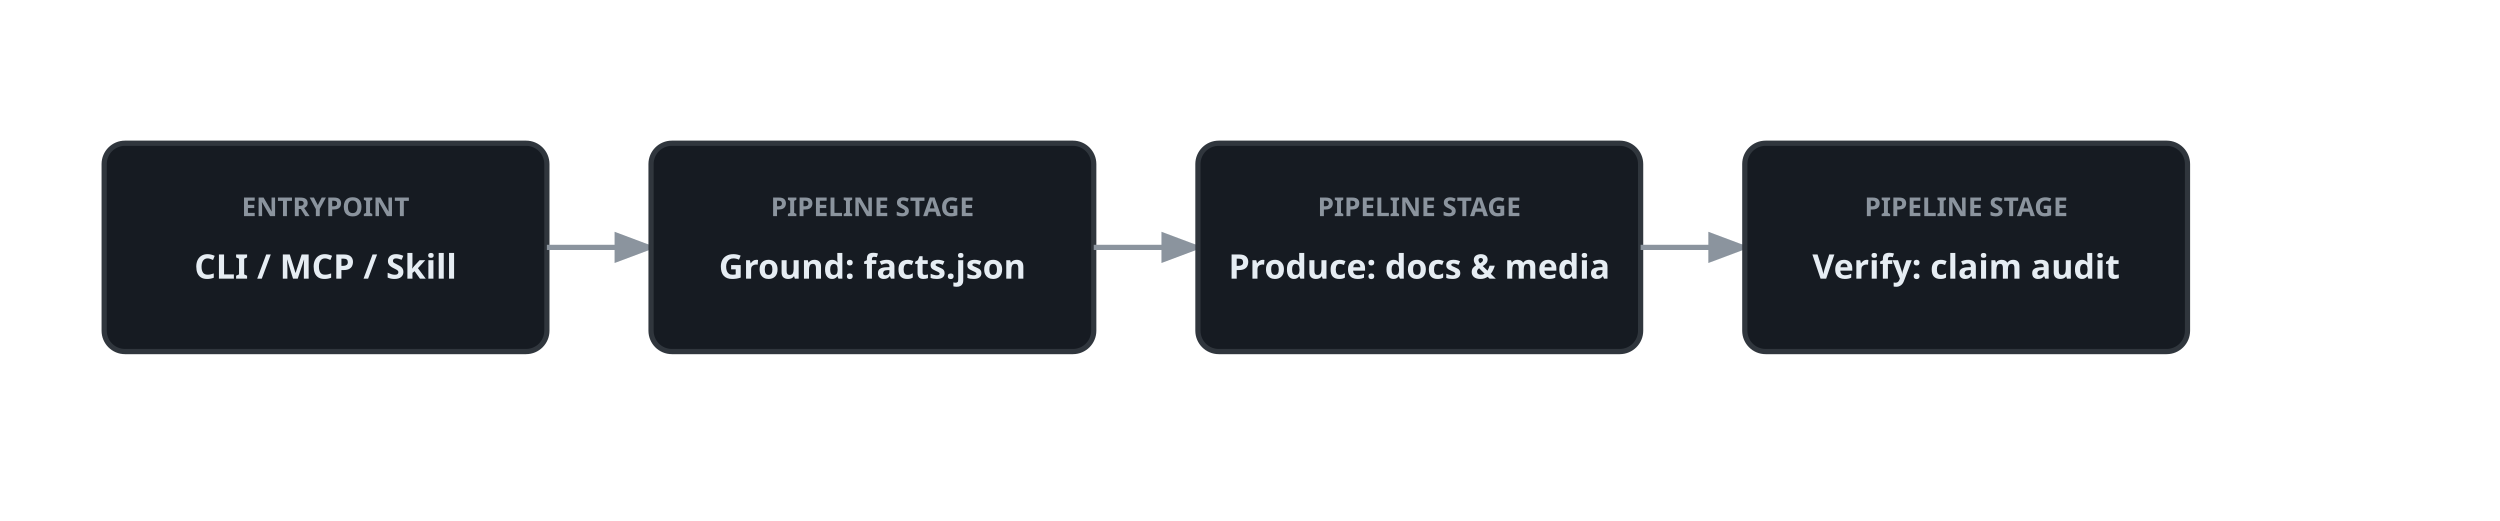
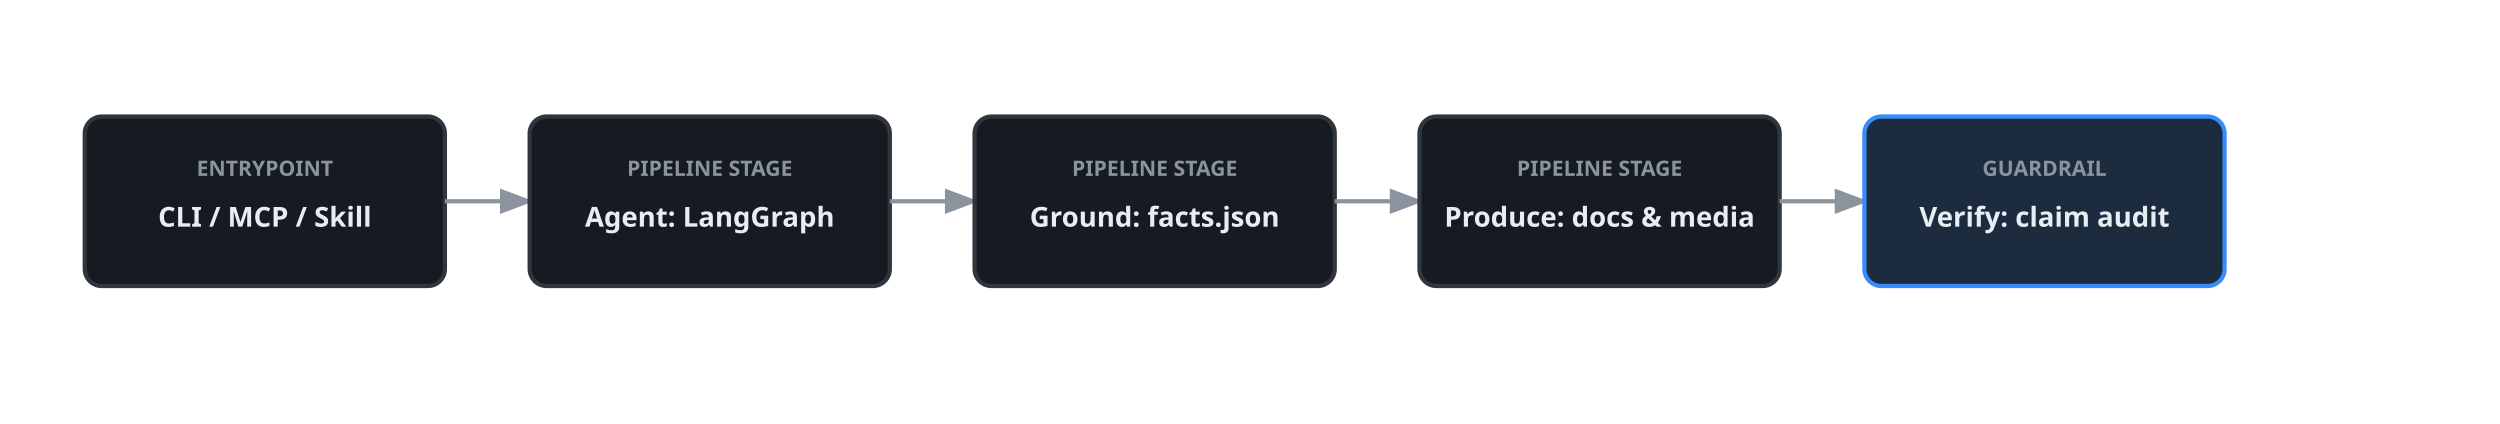
- <svg xmlns="http://www.w3.org/2000/svg" viewBox="0 0 960 200" width="100%" height="200" style="background-color: #0d1117;">
+ <svg xmlns="http://www.w3.org/2000/svg" viewBox="0 0 1180 200" width="100%" height="200" style="background-color: #0d1117;">
  <defs>
    <marker id="arrowhead" markerWidth="8" markerHeight="6" refX="7" refY="3" orient="auto">
      <polygon points="0 0, 8 3, 0 6" fill="#8b949e" />
    </marker>
  </defs>
  <rect x="40" y="55" width="170" height="80" rx="8" fill="#161b22" stroke="#30363d" stroke-width="2" />
  <text x="125.0" y="83" font-size="10" font-family="system-ui, sans-serif" font-weight="600" fill="#8b949e" text-anchor="middle">ENTRYPOINT</text>
  <text x="125.0" y="107" font-size="13" font-family="system-ui, sans-serif" font-weight="bold" fill="#e6edf3" text-anchor="middle">CLI / MCP / Skill</text>
  <line x1="210" y1="95.0" x2="250" y2="95.0" stroke="#8b949e" stroke-width="2" marker-end="url(#arrowhead)" />
  <rect x="250" y="55" width="170" height="80" rx="8" fill="#161b22" stroke="#30363d" stroke-width="2" />
  <text x="335.0" y="83" font-size="10" font-family="system-ui, sans-serif" font-weight="600" fill="#8b949e" text-anchor="middle">PIPELINE STAGE</text>
-   <text x="335.0" y="107" font-size="13" font-family="system-ui, sans-serif" font-weight="bold" fill="#e6edf3" text-anchor="middle">Ground: facts.json</text>
+   <text x="335.0" y="107" font-size="13" font-family="system-ui, sans-serif" font-weight="bold" fill="#e6edf3" text-anchor="middle">Agent: LangGraph</text>
  <line x1="420" y1="95.0" x2="460" y2="95.0" stroke="#8b949e" stroke-width="2" marker-end="url(#arrowhead)" />
  <rect x="460" y="55" width="170" height="80" rx="8" fill="#161b22" stroke="#30363d" stroke-width="2" />
  <text x="545.0" y="83" font-size="10" font-family="system-ui, sans-serif" font-weight="600" fill="#8b949e" text-anchor="middle">PIPELINE STAGE</text>
-   <text x="545.0" y="107" font-size="13" font-family="system-ui, sans-serif" font-weight="bold" fill="#e6edf3" text-anchor="middle">Produce: docs &amp; media</text>
+   <text x="545.0" y="107" font-size="13" font-family="system-ui, sans-serif" font-weight="bold" fill="#e6edf3" text-anchor="middle">Ground: facts.json</text>
  <line x1="630" y1="95.0" x2="670" y2="95.0" stroke="#8b949e" stroke-width="2" marker-end="url(#arrowhead)" />
  <rect x="670" y="55" width="170" height="80" rx="8" fill="#161b22" stroke="#30363d" stroke-width="2" />
  <text x="755.0" y="83" font-size="10" font-family="system-ui, sans-serif" font-weight="600" fill="#8b949e" text-anchor="middle">PIPELINE STAGE</text>
-   <text x="755.0" y="107" font-size="13" font-family="system-ui, sans-serif" font-weight="bold" fill="#e6edf3" text-anchor="middle">Verify: claim audit</text>
+   <text x="755.0" y="107" font-size="13" font-family="system-ui, sans-serif" font-weight="bold" fill="#e6edf3" text-anchor="middle">Produce: docs &amp; media</text>
+   <line x1="840" y1="95.0" x2="880" y2="95.0" stroke="#8b949e" stroke-width="2" marker-end="url(#arrowhead)" />
+   <rect x="880" y="55" width="170" height="80" rx="8" fill="#1c2c3e" stroke="#388bfd" stroke-width="2" />
+   <text x="965.0" y="83" font-size="10" font-family="system-ui, sans-serif" font-weight="600" fill="#8b949e" text-anchor="middle">GUARDRAIL</text>
+   <text x="965.0" y="107" font-size="13" font-family="system-ui, sans-serif" font-weight="bold" fill="#e6edf3" text-anchor="middle">Verify: claim audit</text>
</svg>
